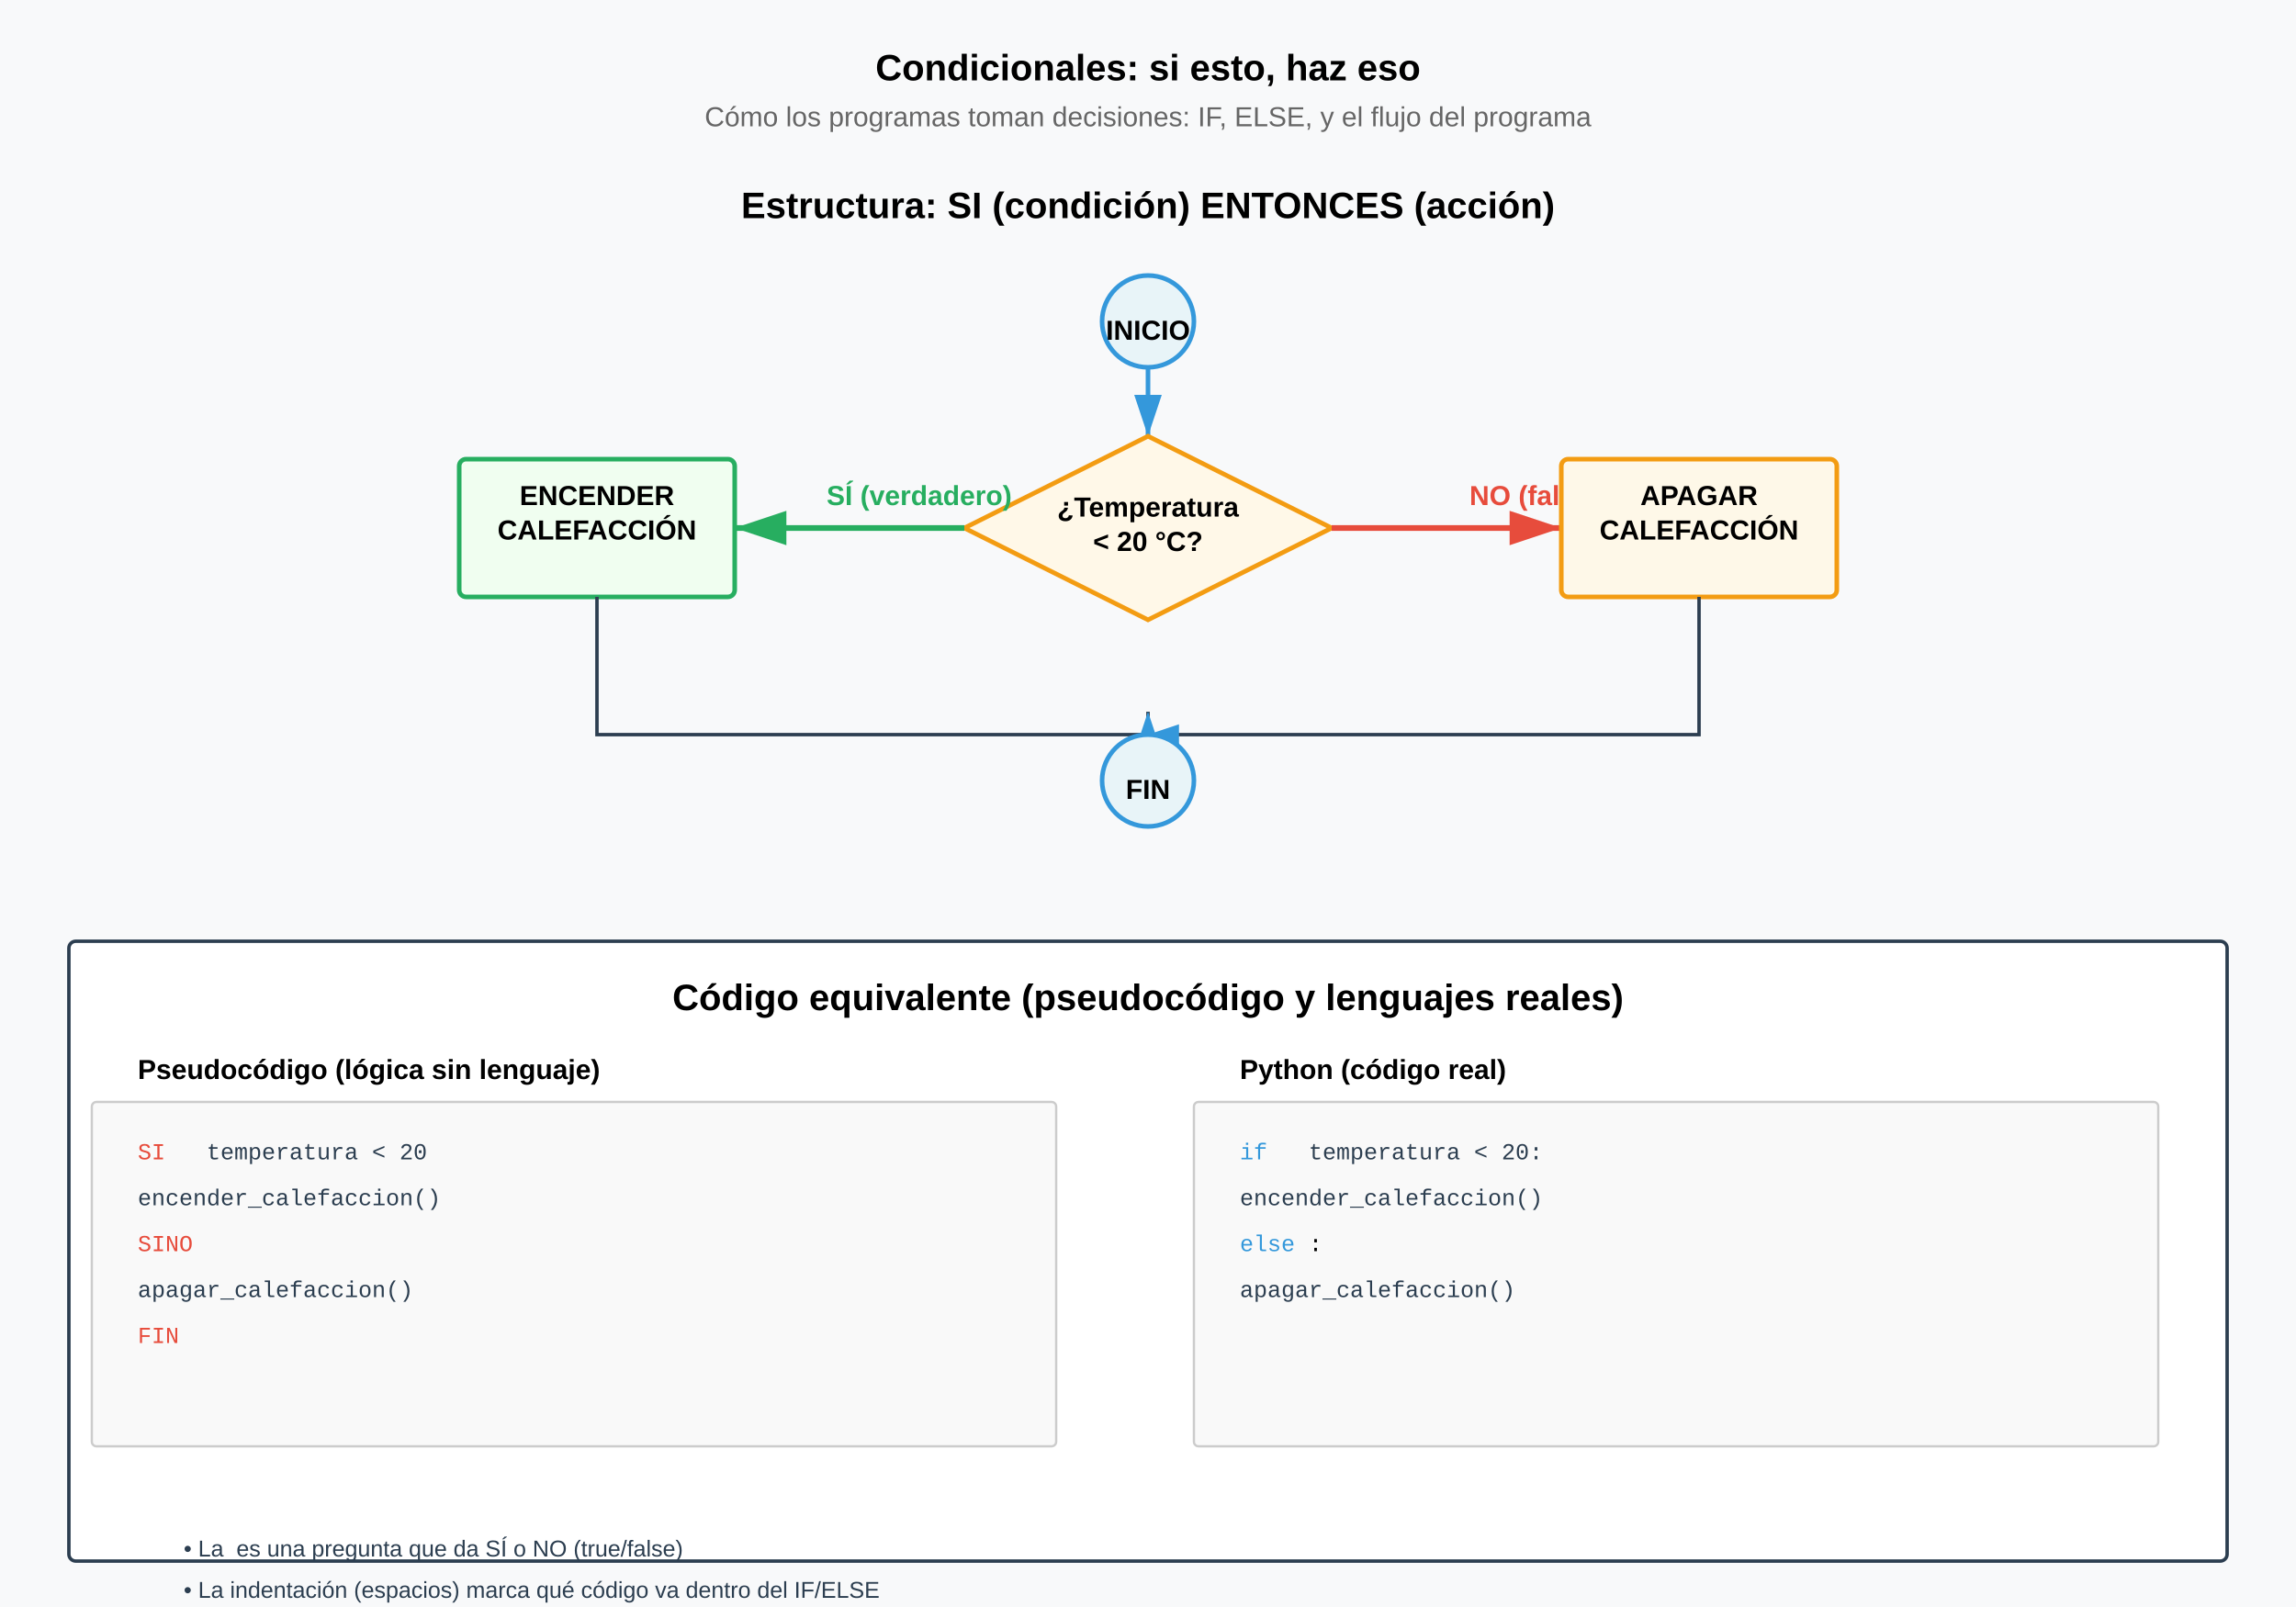
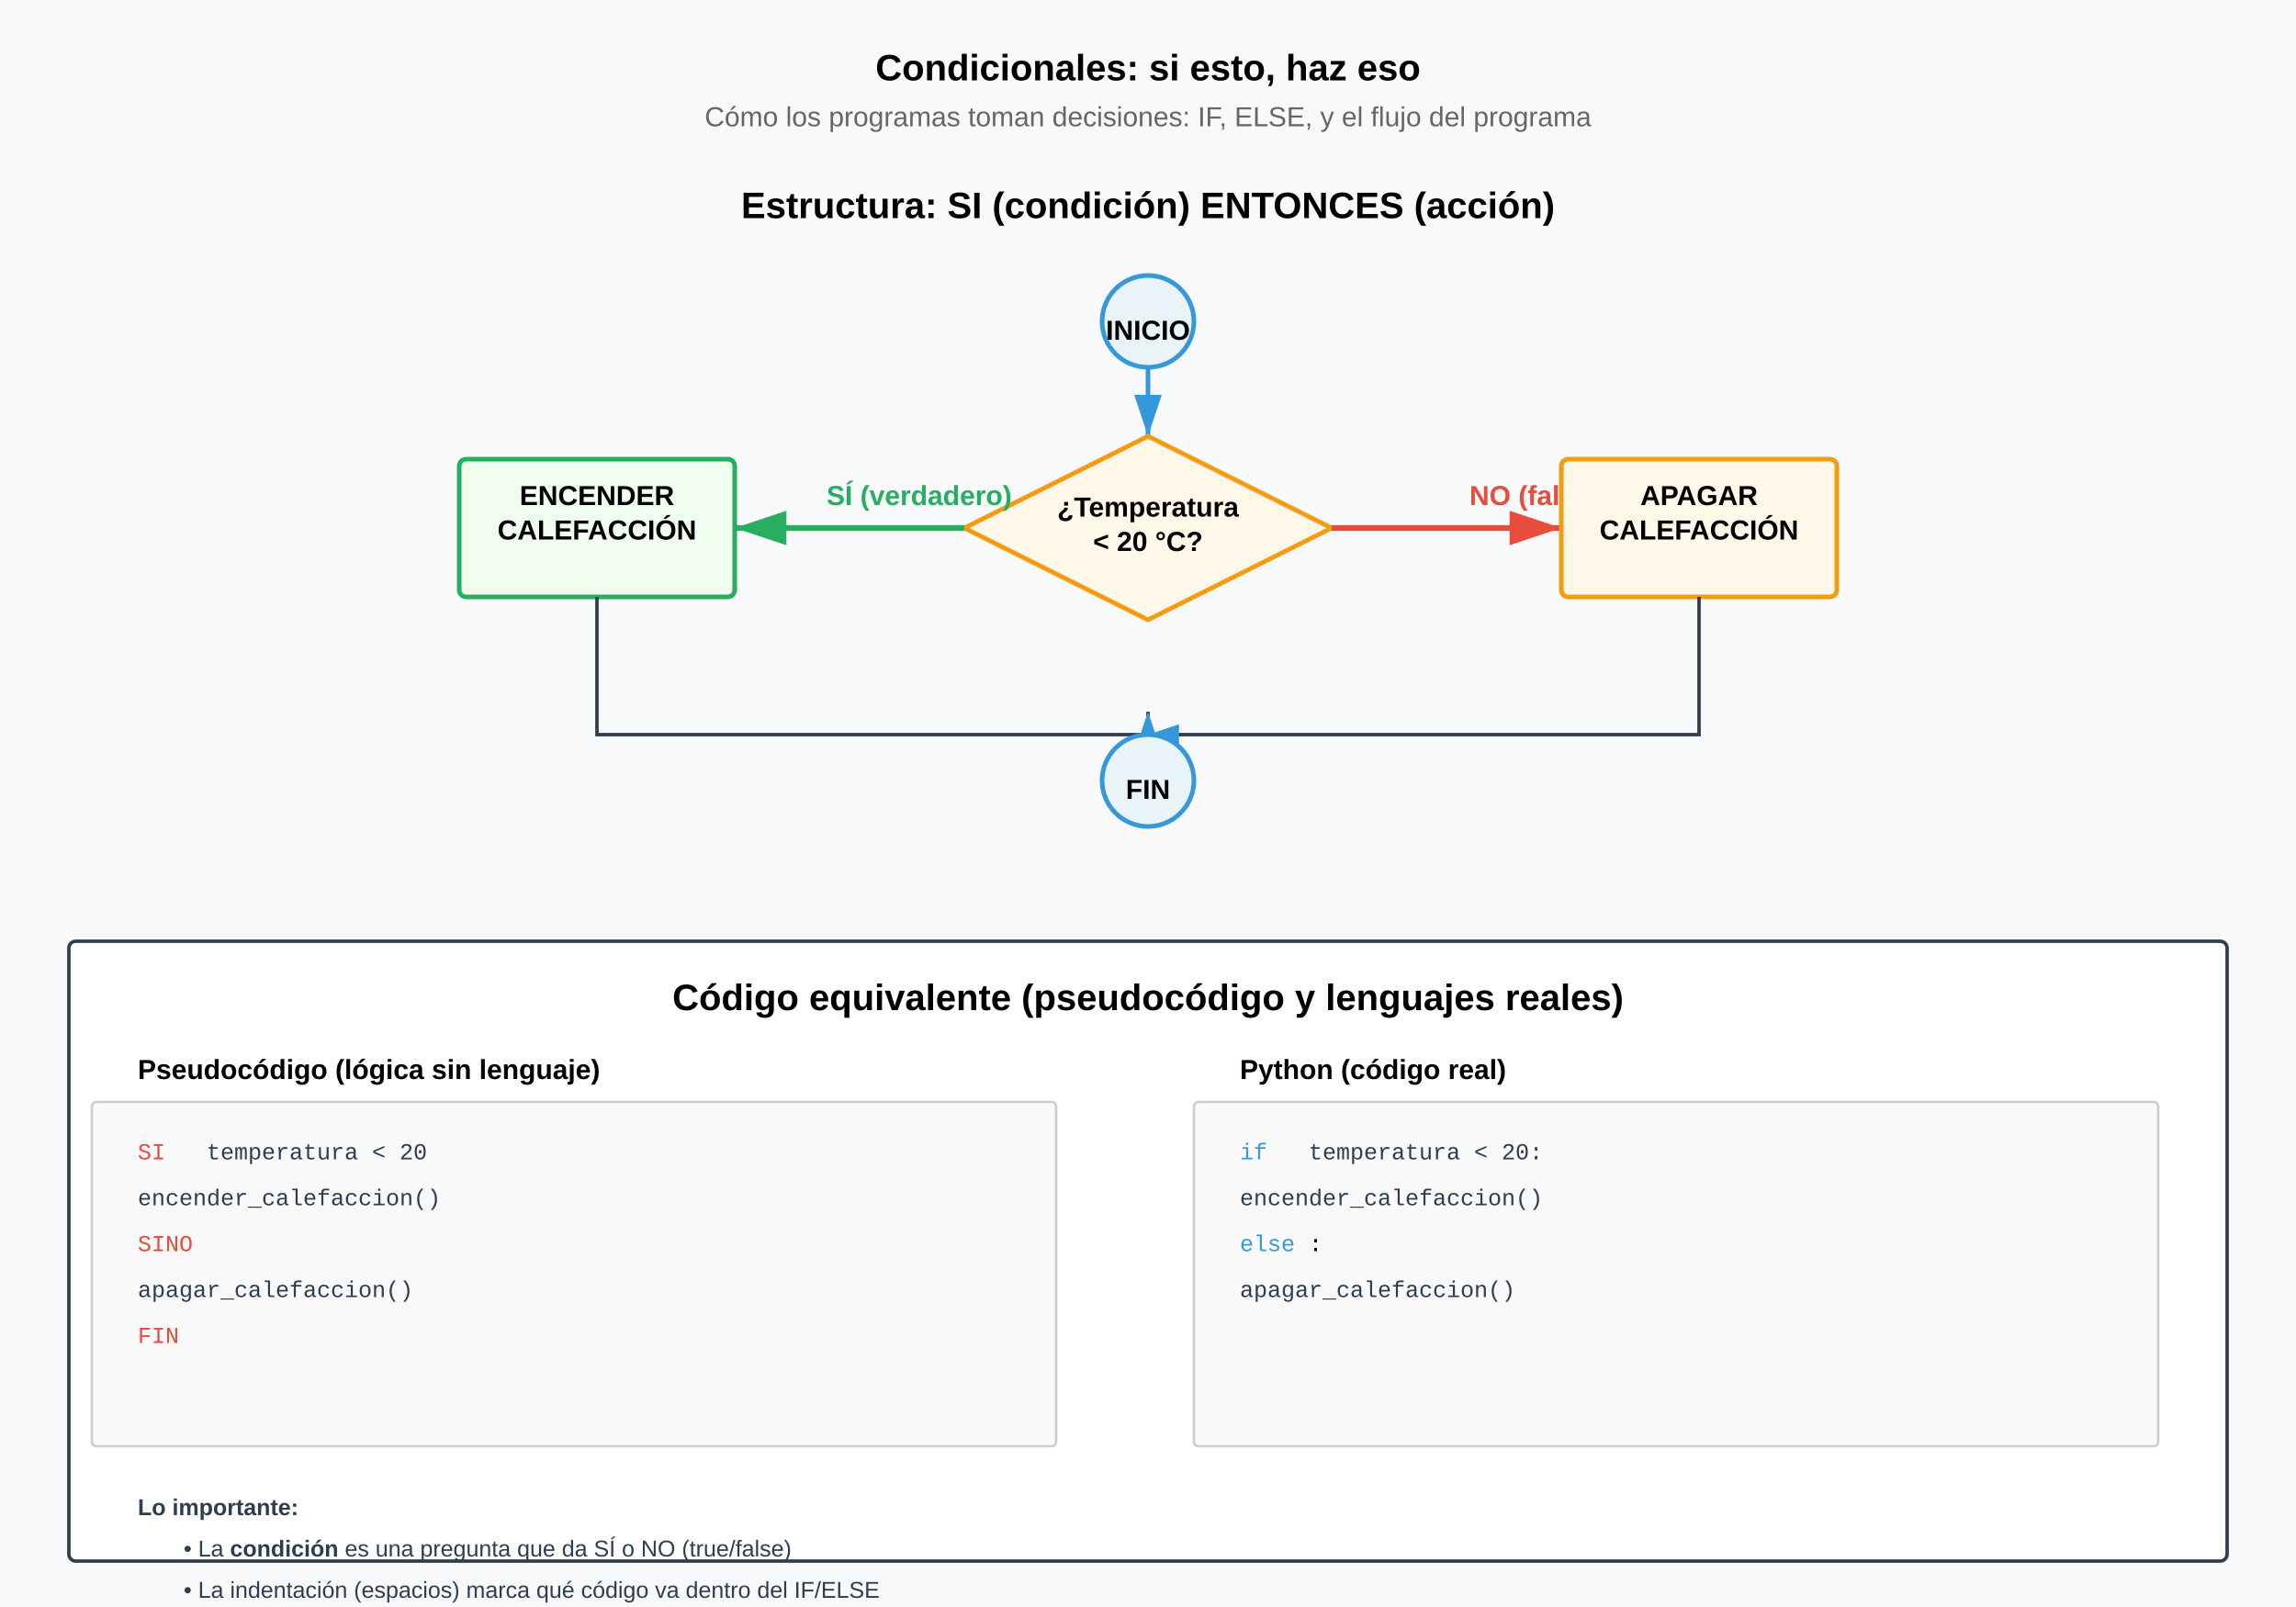
<svg xmlns="http://www.w3.org/2000/svg" viewBox="0 0 1000 700">
  <defs>
    <style>
      .title { font-family: Arial, sans-serif; font-size: 16px; font-weight: bold; text-anchor: middle; }
      .label { font-family: Arial, sans-serif; font-size: 12px; }
      .code { font-family: 'Courier New', monospace; font-size: 10px; }
      .flowbox { stroke: #2c3e50; stroke-width: 2; }
    </style>
    <marker id="arrowblue" markerWidth="10" markerHeight="10" refX="9" refY="3" orient="auto" markerUnits="strokeWidth">
      <path d="M0,0 L0,6 L9,3 z" fill="#3498db" />
    </marker>
    <marker id="arrowgreen" markerWidth="10" markerHeight="10" refX="9" refY="3" orient="auto" markerUnits="strokeWidth">
      <path d="M0,0 L0,6 L9,3 z" fill="#27ae60" />
    </marker>
    <marker id="arrowred" markerWidth="10" markerHeight="10" refX="9" refY="3" orient="auto" markerUnits="strokeWidth">
      <path d="M0,0 L0,6 L9,3 z" fill="#e74c3c" />
    </marker>
  </defs>
  <rect width="1000" height="700" fill="#f8f9fa" />
  <text x="500" y="35" class="title" font-size="18">Condicionales: si esto, haz eso</text>
  <text x="500" y="55" class="label" font-size="11" fill="#666" text-anchor="middle">Cómo los programas toman decisiones: IF, ELSE, y el flujo del programa</text>
  <g>
    <text x="500" y="95" class="title" font-size="13" text-anchor="middle">Estructura: SI (condición) ENTONCES (acción)</text>
    <circle cx="500" cy="140" r="20" fill="#e8f4f8" stroke="#3498db" stroke-width="2" />
    <text x="500" y="148" class="label" font-size="11" text-anchor="middle" font-weight="bold">INICIO</text>
    <path d="M 500 160 L 500 190" stroke="#3498db" stroke-width="2" fill="none" marker-end="url(#arrowblue)" />
    <g>
      <path d="M 500 190 L 580 230 L 500 270 L 420 230 Z" fill="#fff8e8" stroke="#f39c12" stroke-width="2" />
      <text x="500" y="225" class="label" font-size="9" text-anchor="middle" font-weight="bold">¿Temperatura</text>
      <text x="500" y="240" class="label" font-size="9" text-anchor="middle" font-weight="bold">&lt; 20 °C?</text>
    </g>
    <path d="M 420 230 L 320 230" stroke="#27ae60" stroke-width="2.5" fill="none" marker-end="url(#arrowgreen)" />
    <text x="360" y="220" class="label" font-size="10" fill="#27ae60" font-weight="bold">SÍ (verdadero)</text>
    <rect x="200" y="200" width="120" height="60" fill="#f0fef0" stroke="#27ae60" stroke-width="2" rx="3" />
    <text x="260" y="220" class="label" font-size="10" text-anchor="middle" font-weight="bold">ENCENDER</text>
    <text x="260" y="235" class="label" font-size="10" text-anchor="middle" font-weight="bold">CALEFACCIÓN</text>
    <path d="M 260 260 L 260 320 L 500 320 L 500 310" stroke="#2c3e50" stroke-width="1.5" fill="none" marker-end="url(#arrowblue)" />
    <path d="M 580 230 L 680 230" stroke="#e74c3c" stroke-width="2.5" fill="none" marker-end="url(#arrowred)" />
    <text x="640" y="220" class="label" font-size="10" fill="#e74c3c" font-weight="bold">NO (falso)</text>
    <rect x="680" y="200" width="120" height="60" fill="#fef8e8" stroke="#f39c12" stroke-width="2" rx="3" />
    <text x="740" y="220" class="label" font-size="10" text-anchor="middle" font-weight="bold">APAGAR</text>
    <text x="740" y="235" class="label" font-size="10" text-anchor="middle" font-weight="bold">CALEFACCIÓN</text>
    <path d="M 740 260 L 740 320 L 500 320" stroke="#2c3e50" stroke-width="1.5" fill="none" marker-end="url(#arrowblue)" />
    <circle cx="500" cy="340" r="20" fill="#e8f4f8" stroke="#3498db" stroke-width="2" />
    <text x="500" y="348" class="label" font-size="11" text-anchor="middle" font-weight="bold">FIN</text>
  </g>
  <g>
    <rect x="30" y="410" width="940" height="270" fill="white" stroke="#2c3e50" stroke-width="1.5" rx="3" />
    <text x="500" y="440" class="title" font-size="13">Código equivalente (pseudocódigo y lenguajes reales)</text>
    <g>
      <text x="60" y="470" class="label" font-size="11" font-weight="bold">Pseudocódigo (lógica sin lenguaje)</text>
      <rect x="40" y="480" width="420" height="150" fill="#f9f9f9" stroke="#ccc" stroke-width="1" rx="2" />
      <text x="60" y="505" class="code" fill="#e74c3c">SI</text>
      <text x="90" y="505" class="code" fill="#2c3e50">temperatura &lt; 20</text>
      <text x="60" y="525" class="code" fill="#2c3e50">    encender_calefaccion()</text>
      <text x="60" y="545" class="code" fill="#e74c3c">SINO</text>
      <text x="60" y="565" class="code" fill="#2c3e50">    apagar_calefaccion()</text>
      <text x="60" y="585" class="code" fill="#e74c3c">FIN</text>
    </g>
    <g>
      <text x="540" y="470" class="label" font-size="11" font-weight="bold">Python (código real)</text>
      <rect x="520" y="480" width="420" height="150" fill="#f9f9f9" stroke="#ccc" stroke-width="1" rx="2" />
      <text x="540" y="505" class="code" fill="#3498db">if</text>
      <text x="570" y="505" class="code" fill="#2c3e50">temperatura &lt; 20:</text>
      <text x="540" y="525" class="code" fill="#2c3e50">    encender_calefaccion()</text>
      <text x="540" y="545" class="code" fill="#3498db">else</text>
      <text x="570" y="545" class="code">:</text>
      <text x="540" y="565" class="code" fill="#2c3e50">    apagar_calefaccion()</text>
    </g>
    <g font-family="Arial" font-size="10" fill="#2c3e50" text-anchor="start">
      <text x="60" y="660">
-         <b>Lo importante:</b>
+         <tspan font-weight="bold">Lo importante:</tspan>
      </text>
-       <text x="80" y="678">• La <b>condición</b> es una pregunta que da SÍ o NO (true/false)</text>
+       <text x="80" y="678">• La <tspan font-weight="bold">condición</tspan> es una pregunta que da SÍ o NO (true/false)</text>
      <text x="80" y="696">• La indentación (espacios) marca qué código va dentro del IF/ELSE</text>
    </g>
  </g>
</svg>
